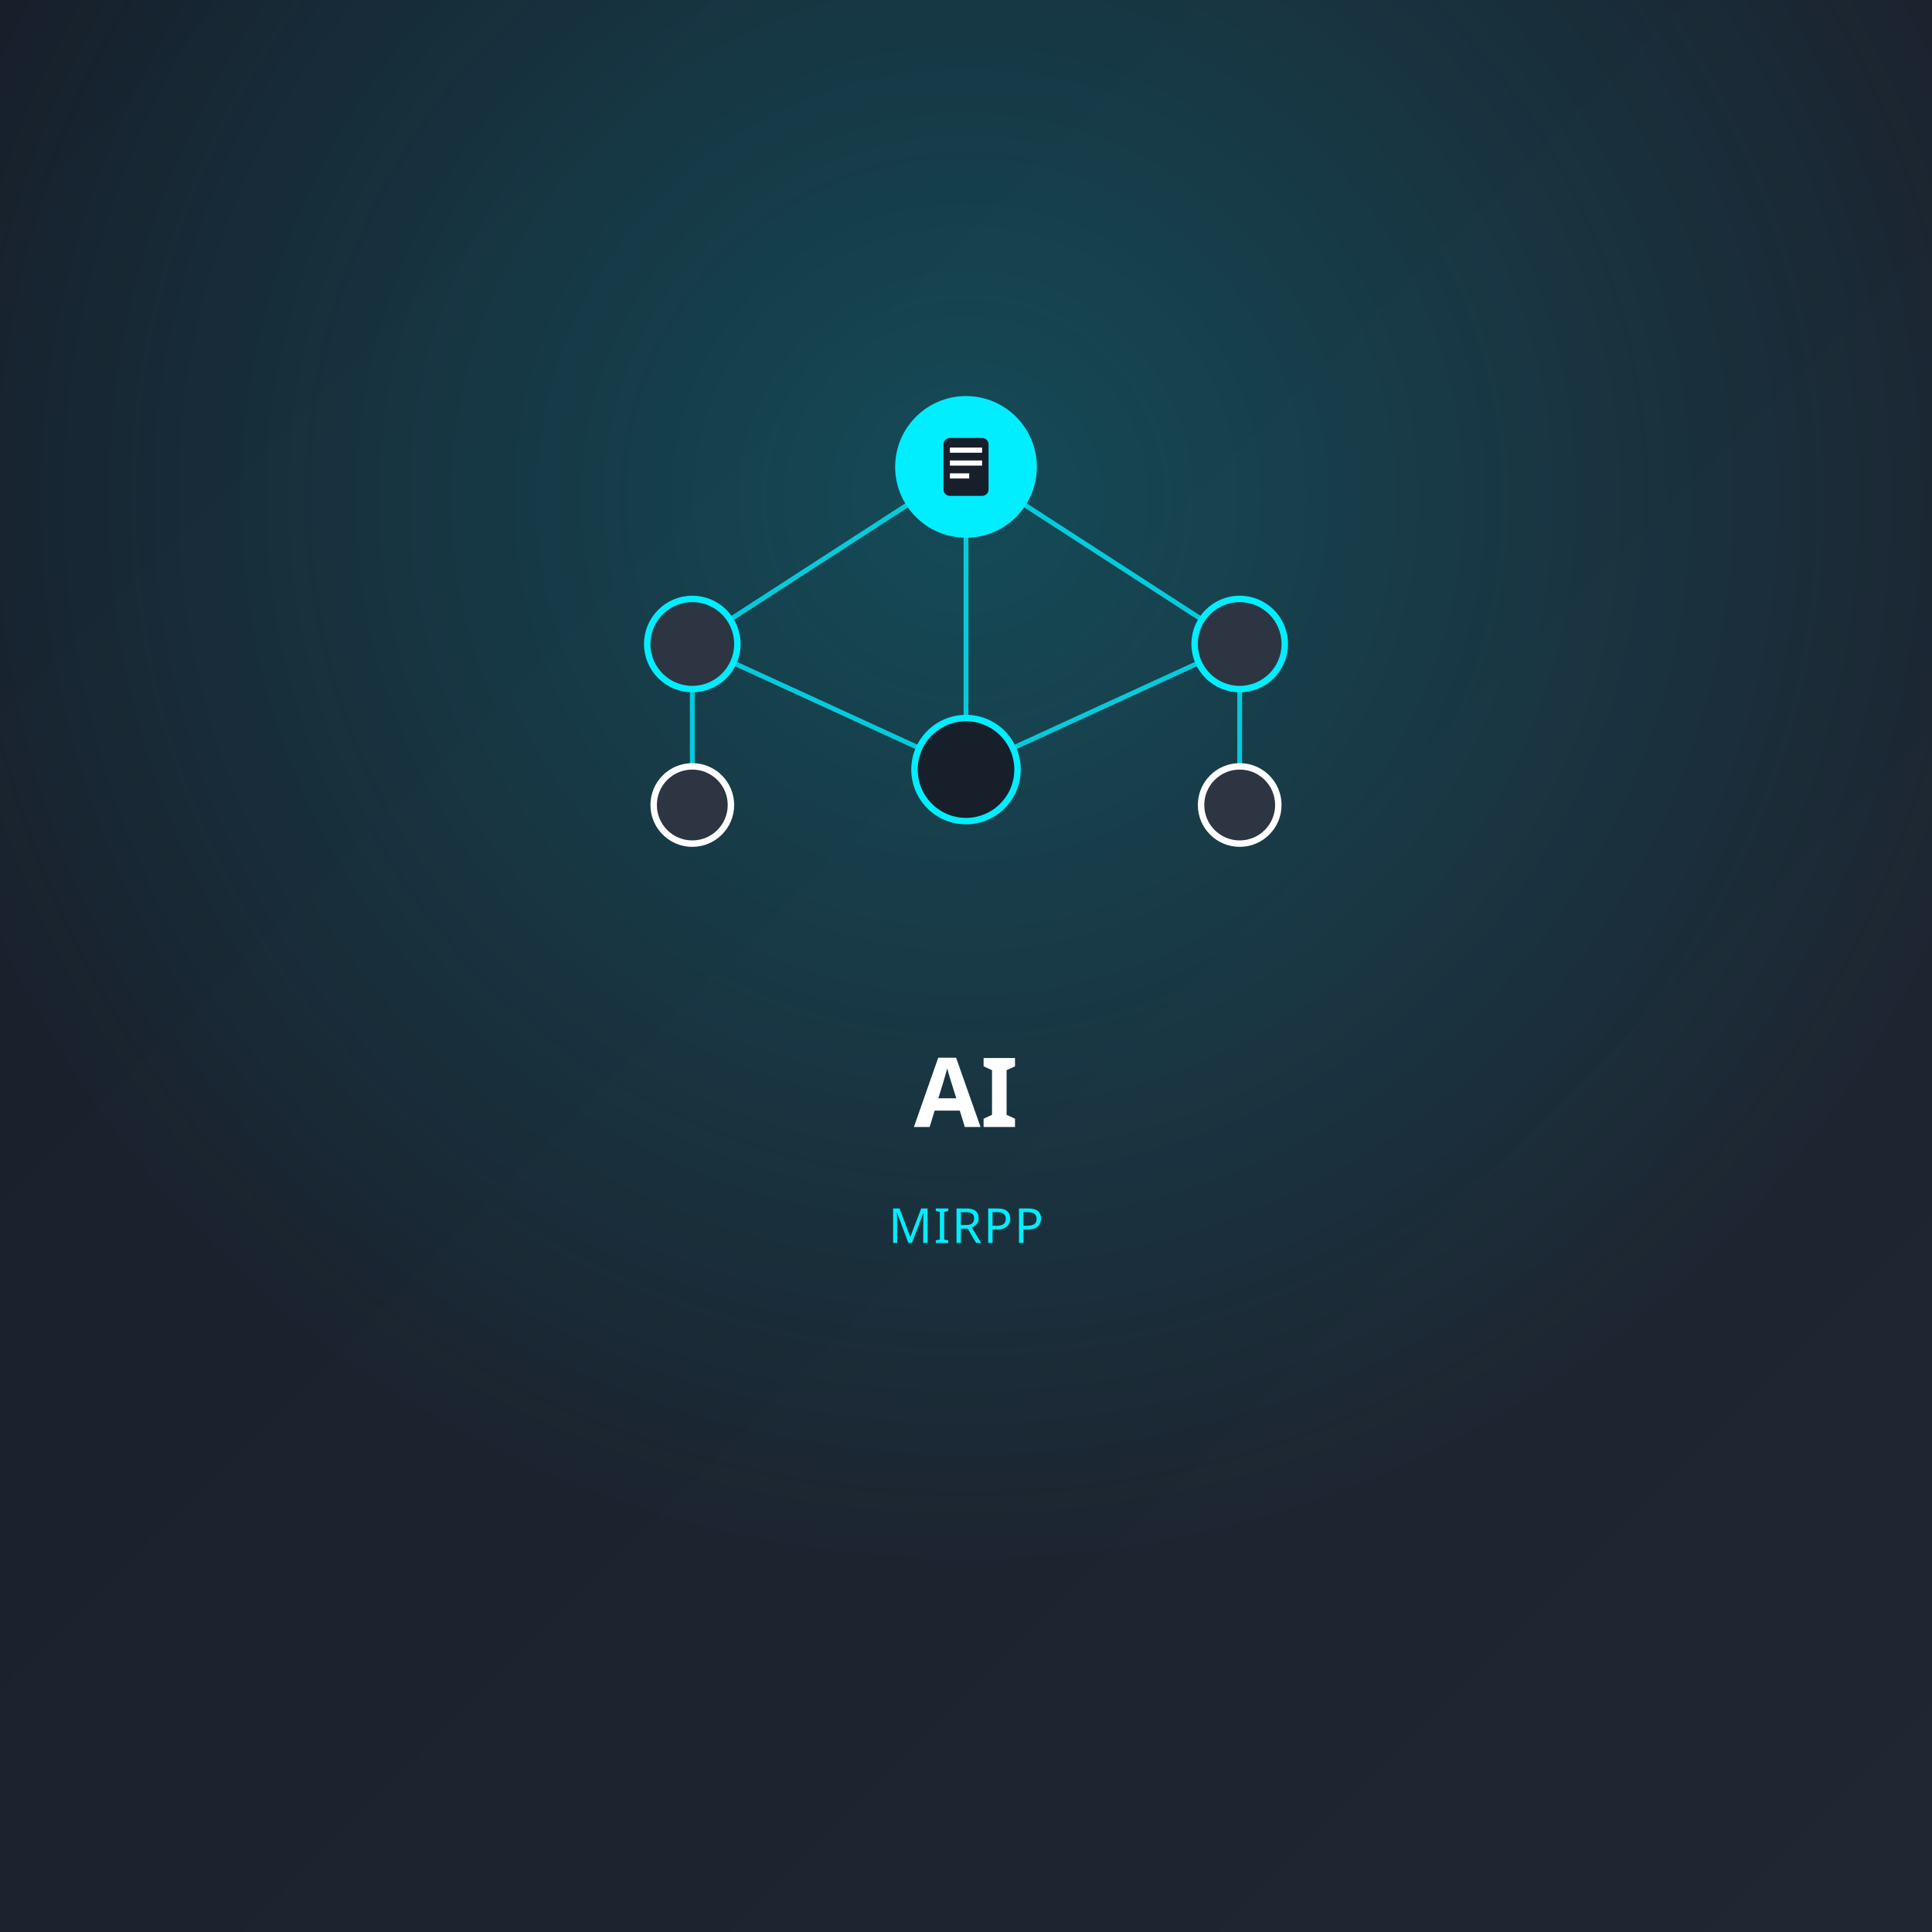
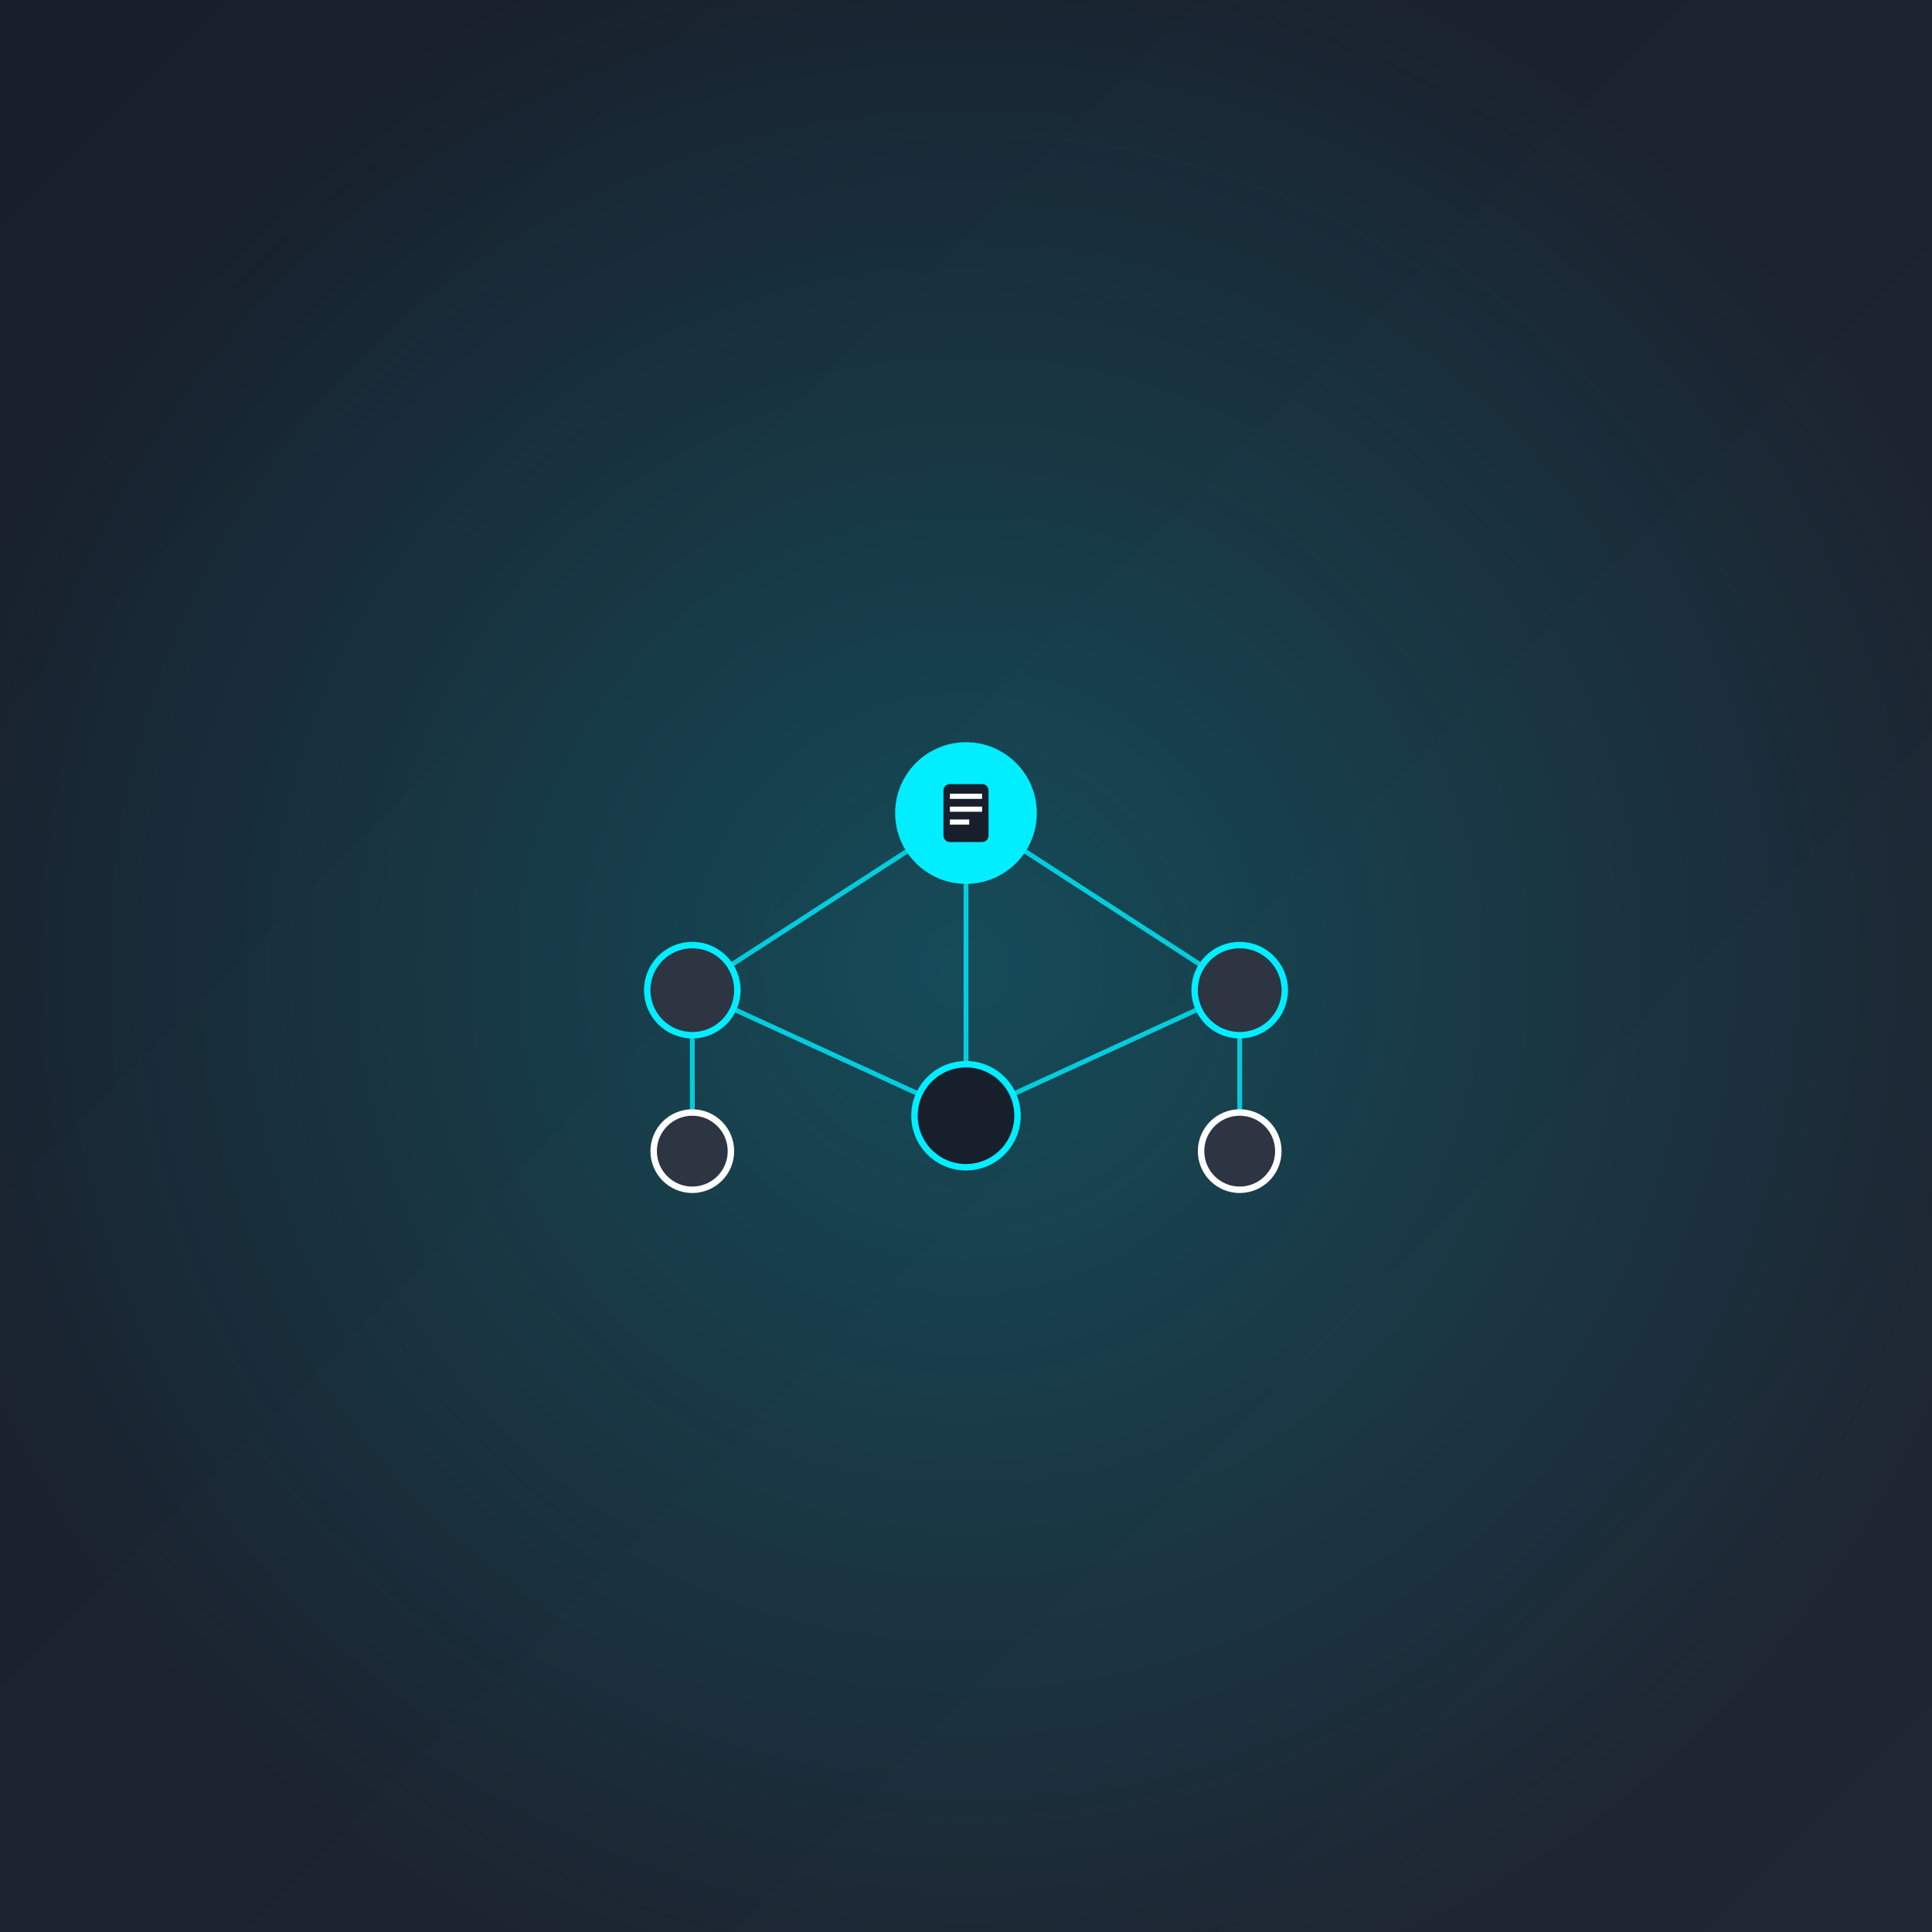
<svg xmlns="http://www.w3.org/2000/svg" viewBox="0 0 600 600">
  <defs>
    <linearGradient id="bgAI" x1="0%" y1="0%" x2="100%" y2="100%">
      <stop offset="0%" stop-color="#171f2b" />
      <stop offset="100%" stop-color="#1f2733" />
    </linearGradient>
-     <radialGradient id="glowAI" cx="50%" cy="26%" r="55%">
+     <radialGradient id="glowAI" cx="50%" cy="50%" r="55%">
      <stop offset="0%" stop-color="#0ef" stop-opacity="0.2" />
      <stop offset="100%" stop-color="#0ef" stop-opacity="0" />
    </radialGradient>
  </defs>
  <rect width="600" height="600" fill="url(#bgAI)" />
  <rect width="600" height="600" fill="url(#glowAI)" />
-   <g stroke="#0ef" stroke-width="1.5" opacity="0.8" transform="translate(0,35)">
-     <line x1="300" y1="110" x2="215" y2="165" />
-     <line x1="300" y1="110" x2="385" y2="165" />
-     <line x1="215" y1="165" x2="215" y2="215" />
-     <line x1="385" y1="165" x2="385" y2="215" />
-     <line x1="215" y1="165" x2="300" y2="204" />
-     <line x1="385" y1="165" x2="300" y2="204" />
-     <line x1="300" y1="204" x2="300" y2="110" />
+   <g transform="translate(0,142.5)">
+     <g stroke="#0ef" stroke-width="1.5" opacity="0.8">
+       <line x1="300" y1="110" x2="215" y2="165" />
+       <line x1="300" y1="110" x2="385" y2="165" />
+       <line x1="215" y1="165" x2="215" y2="215" />
+       <line x1="385" y1="165" x2="385" y2="215" />
+       <line x1="215" y1="165" x2="300" y2="204" />
+       <line x1="385" y1="165" x2="300" y2="204" />
+       <line x1="300" y1="204" x2="300" y2="110" />
+     </g>
+     <g>
+       <circle cx="300" cy="110" r="22" fill="#0ef" />
+       <circle cx="215" cy="165" r="14" fill="#2d3542" stroke="#0ef" stroke-width="2" />
+       <circle cx="385" cy="165" r="14" fill="#2d3542" stroke="#0ef" stroke-width="2" />
+       <circle cx="215" cy="215" r="12" fill="#2d3542" stroke="#fff" stroke-width="2" />
+       <circle cx="385" cy="215" r="12" fill="#2d3542" stroke="#fff" stroke-width="2" />
+       <circle cx="300" cy="204" r="16" fill="#171f2b" stroke="#0ef" stroke-width="2" />
+     </g>
+     <g fill="#171f2b">
+       <rect x="293" y="101" width="14" height="18" rx="2" />
+     </g>
+     <g fill="#fff">
+       <rect x="295" y="104" width="10" height="1.6" />
+       <rect x="295" y="108" width="10" height="1.6" />
+       <rect x="295" y="112" width="6" height="1.6" />
+     </g>
  </g>
-   <g transform="translate(0,35)">
-     <circle cx="300" cy="110" r="22" fill="#0ef" />
-     <circle cx="215" cy="165" r="14" fill="#2d3542" stroke="#0ef" stroke-width="2" />
-     <circle cx="385" cy="165" r="14" fill="#2d3542" stroke="#0ef" stroke-width="2" />
-     <circle cx="215" cy="215" r="12" fill="#2d3542" stroke="#fff" stroke-width="2" />
-     <circle cx="385" cy="215" r="12" fill="#2d3542" stroke="#fff" stroke-width="2" />
-     <circle cx="300" cy="204" r="16" fill="#171f2b" stroke="#0ef" stroke-width="2" />
-   </g>
-   <g fill="#171f2b" transform="translate(0,35)">
-     <rect x="293" y="101" width="14" height="18" rx="2" />
-   </g>
-   <g fill="#fff" transform="translate(0,35)">
-     <rect x="295" y="104" width="10" height="1.6" />
-     <rect x="295" y="108" width="10" height="1.6" />
-     <rect x="295" y="112" width="6" height="1.6" />
-   </g>
-   <text x="300" y="350" font-family="Poppins, sans-serif" font-size="30" font-weight="700" fill="#fff" text-anchor="middle">AI</text>
-   <text x="300" y="386" font-family="Poppins, sans-serif" font-size="15" fill="#0ef" text-anchor="middle" letter-spacing="0.5">MIRPP</text>
</svg>
